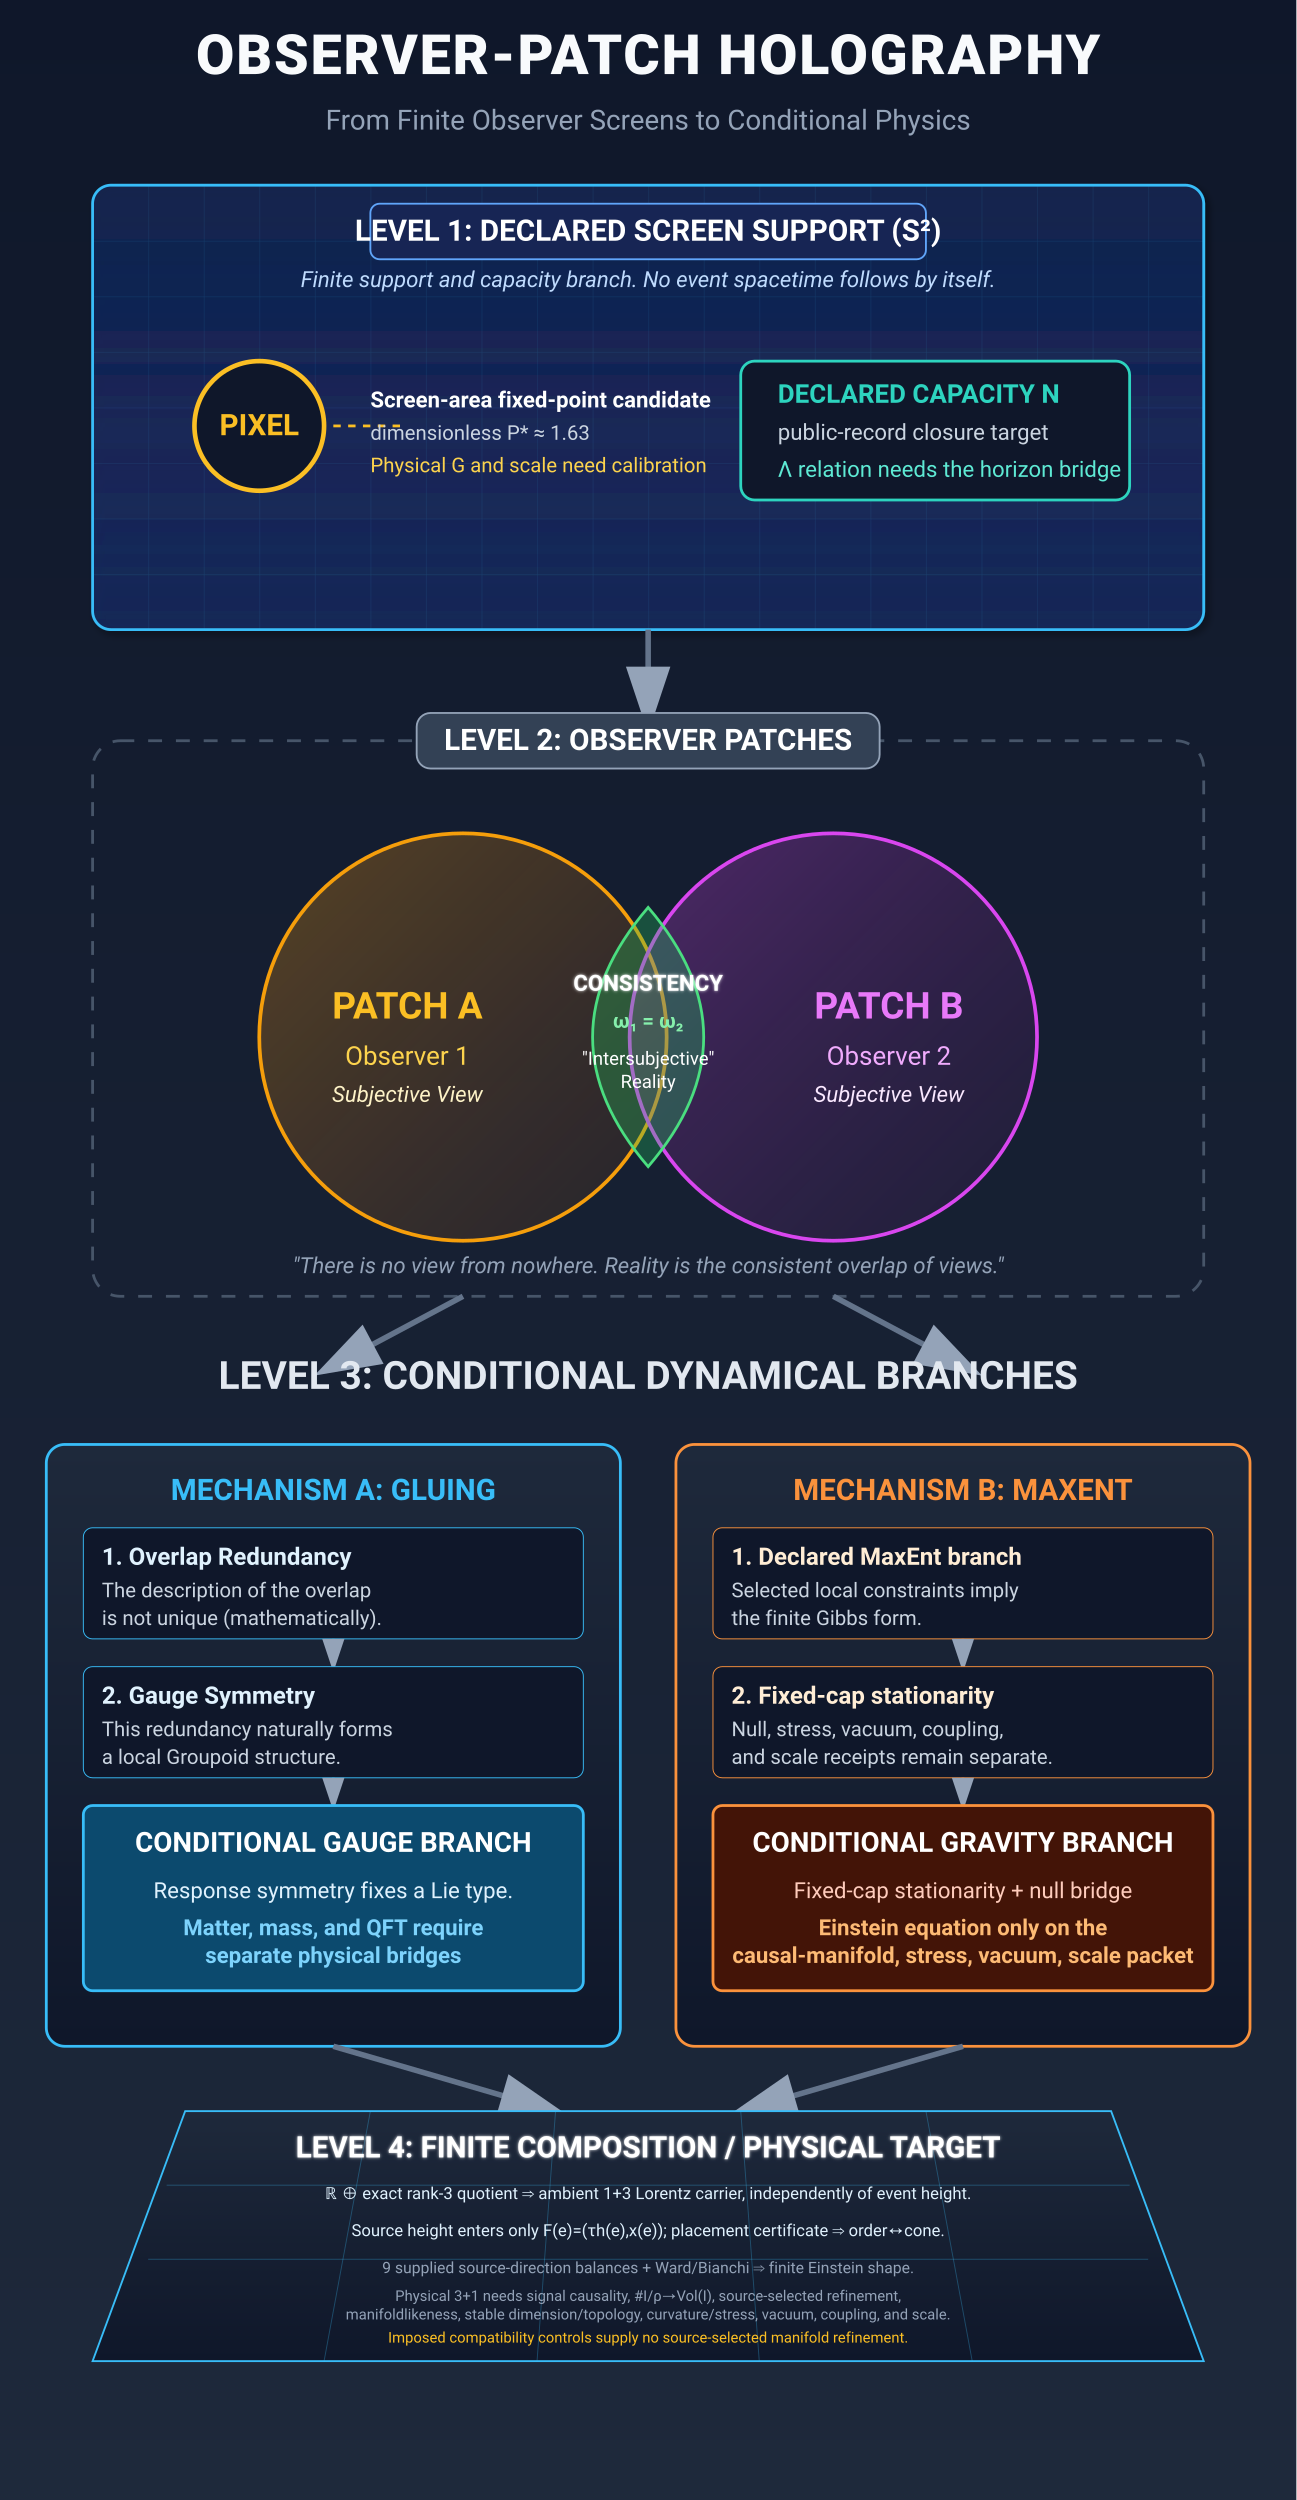
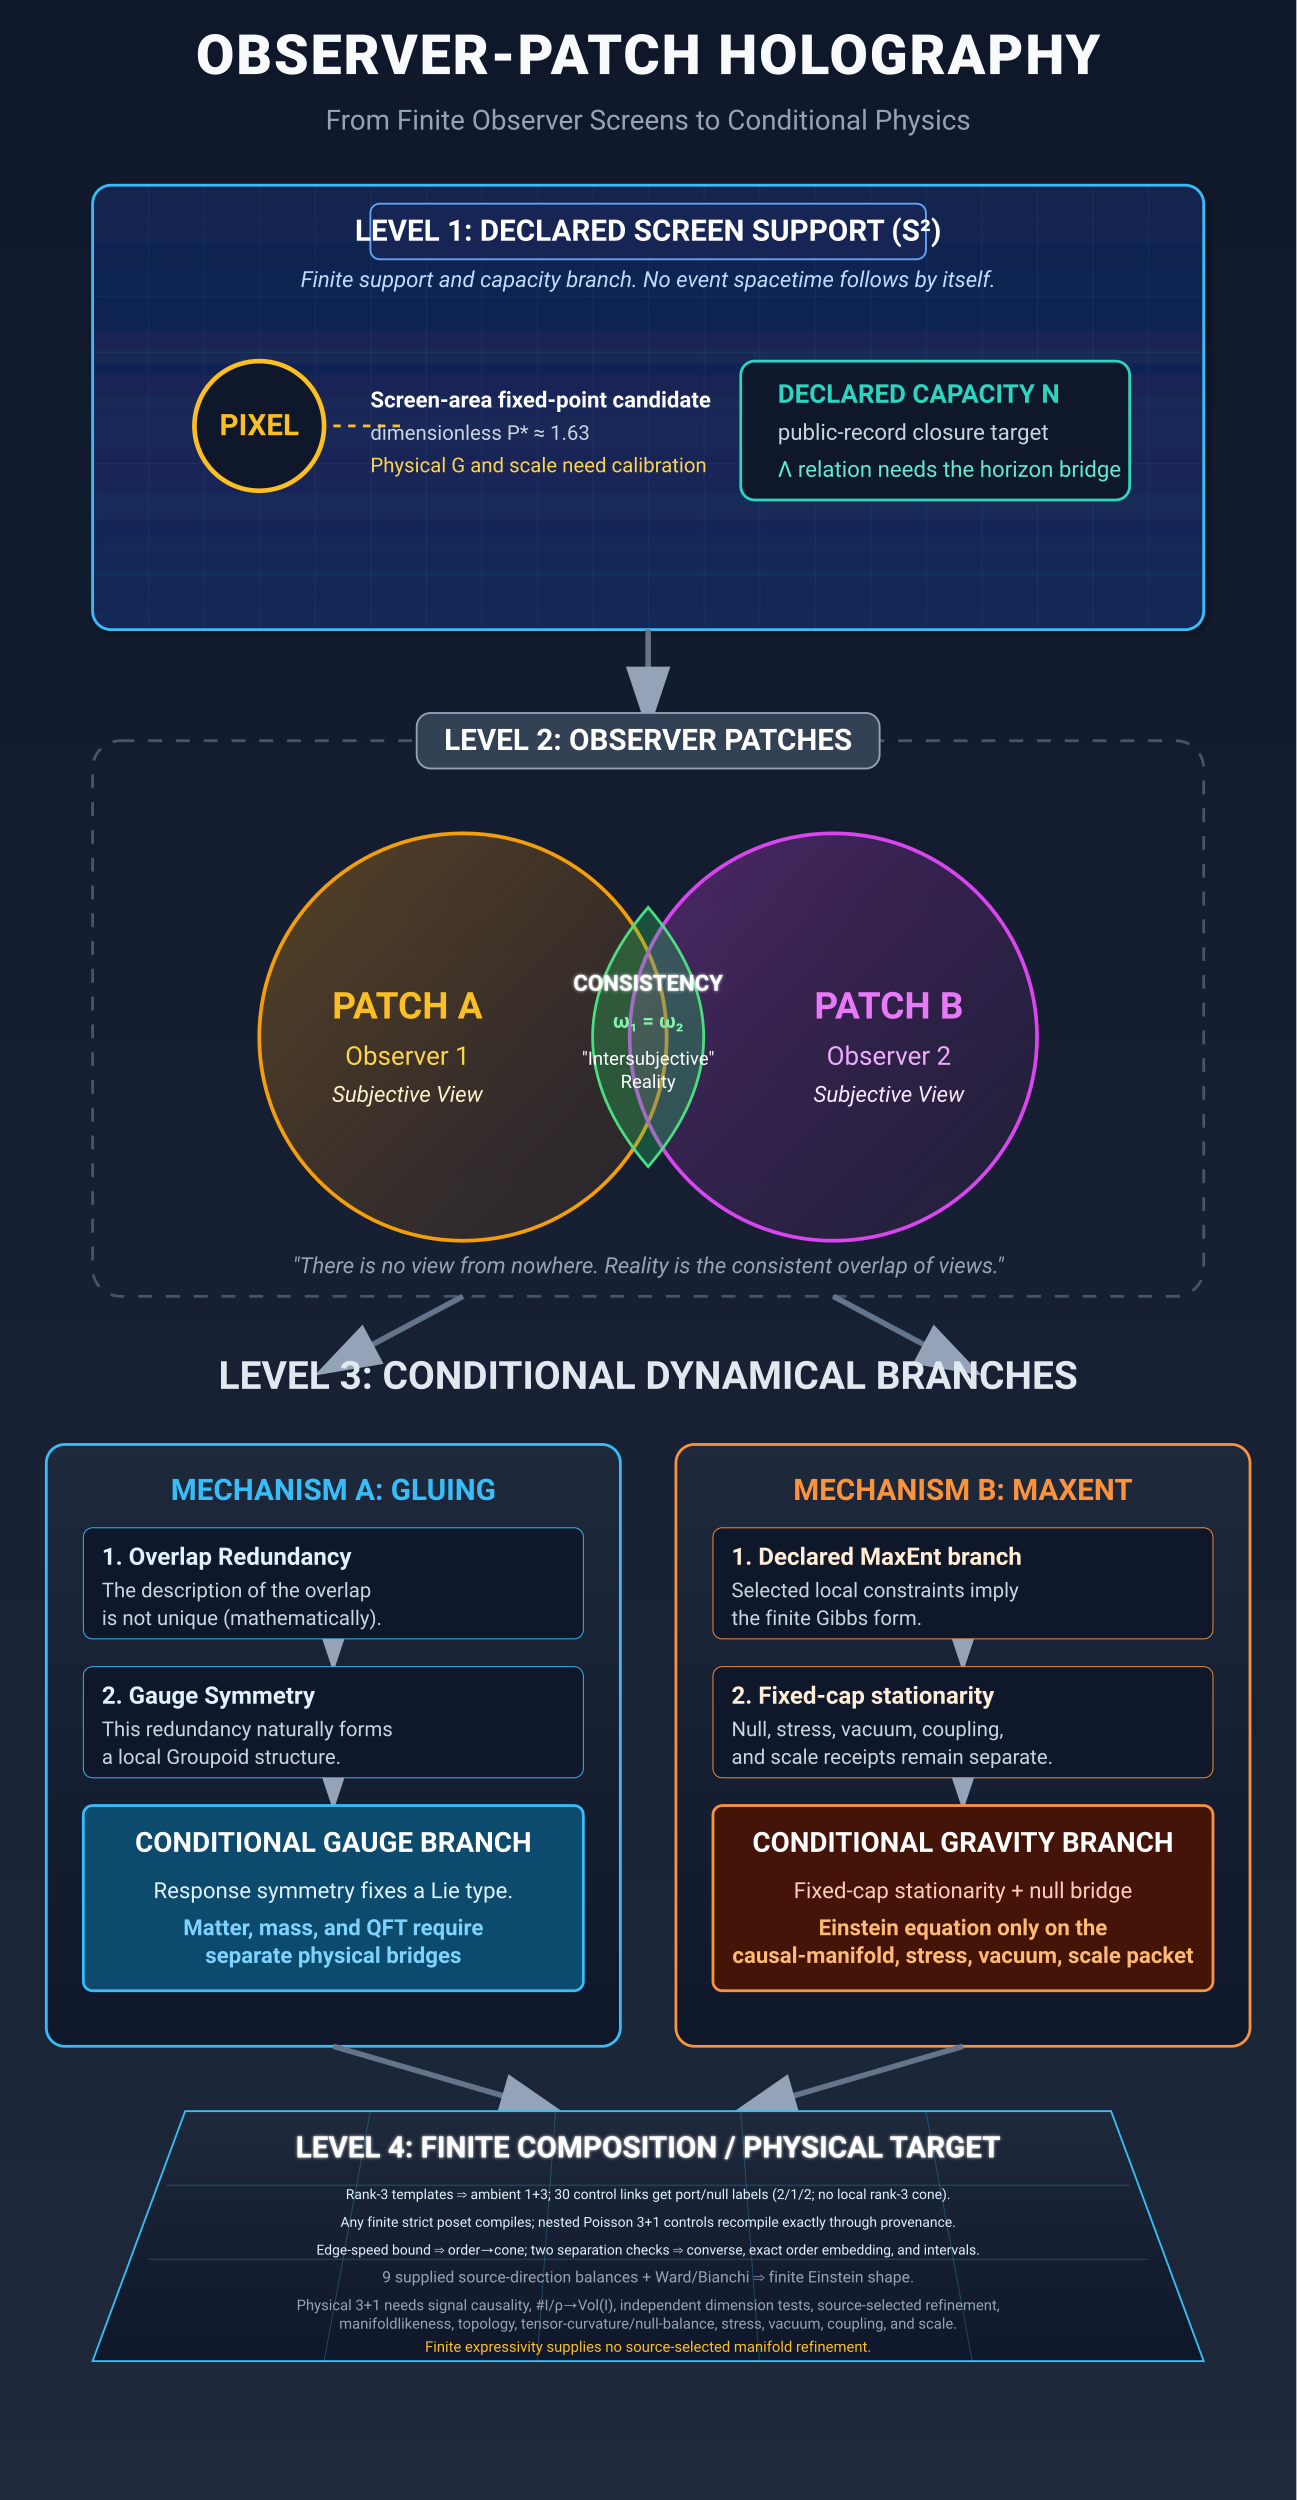
<svg xmlns="http://www.w3.org/2000/svg" width="1400" height="2700" viewBox="0 0 1400 2700" font-family="'Segoe UI', Roboto, Helvetica, Arial, sans-serif">
  <defs>
    <linearGradient id="bgGrad" x1="0%" y1="0%" x2="0%" y2="100%">
      <stop offset="0%" style="stop-color:#0f172a;stop-opacity:1" />
      <stop offset="100%" style="stop-color:#1e293b;stop-opacity:1" />
    </linearGradient>
    <linearGradient id="screenFill" x1="0%" y1="0%" x2="0%" y2="100%">
      <stop offset="0%" style="stop-color:#172554;stop-opacity:0.8" />
      <stop offset="100%" style="stop-color:#1e3a8a;stop-opacity:0.4" />
    </linearGradient>
    <linearGradient id="mechCard" x1="0%" y1="0%" x2="0%" y2="100%">
      <stop offset="0%" style="stop-color:#1e293b;stop-opacity:1" />
      <stop offset="100%" style="stop-color:#0f172a;stop-opacity:1" />
    </linearGradient>
    <linearGradient id="patchAGrad" x1="0%" y1="0%" x2="100%" y2="100%">
      <stop offset="0%" style="stop-color:#f59e0b;stop-opacity:0.3" />
      <stop offset="100%" style="stop-color:#b45309;stop-opacity:0.1" />
    </linearGradient>
    <linearGradient id="patchBGrad" x1="0%" y1="0%" x2="100%" y2="100%">
      <stop offset="0%" style="stop-color:#d946ef;stop-opacity:0.3" />
      <stop offset="100%" style="stop-color:#701a75;stop-opacity:0.1" />
    </linearGradient>
    <filter id="glow" x="-20%" y="-20%" width="140%" height="140%">
      <feGaussianBlur stdDeviation="2" result="coloredBlur" />
      <feMerge>
        <feMergeNode in="coloredBlur" />
        <feMergeNode in="SourceGraphic" />
      </feMerge>
    </filter>
    <filter id="shadow" x="-20%" y="-20%" width="140%" height="140%">
      <feGaussianBlur in="SourceAlpha" stdDeviation="4" />
      <feOffset dx="4" dy="4" result="offsetblur" />
      <feComponentTransfer>
        <feFuncA type="linear" slope="0.5" />
      </feComponentTransfer>
      <feMerge>
        <feMergeNode />
        <feMergeNode in="SourceGraphic" />
      </feMerge>
    </filter>
    <marker id="arrow" markerWidth="14" markerHeight="14" refX="10" refY="4" orient="auto" markerUnits="strokeWidth">
      <path d="M0,0 L0,8 L12,4 z" fill="#94a3b8" />
    </marker>
    <pattern id="grid" width="60" height="60" patternUnits="userSpaceOnUse">
      <path d="M 60 0 L 0 0 0 60" fill="none" stroke="#38bdf8" stroke-width="1" stroke-opacity="0.15" />
    </pattern>
  </defs>
  <rect width="100%" height="100%" fill="url(#bgGrad)" />
  <text x="700" y="80" text-anchor="middle" font-size="60" font-weight="900" fill="#f8fafc" letter-spacing="2">OBSERVER-PATCH HOLOGRAPHY</text>
  <text x="700" y="140" text-anchor="middle" font-size="30" fill="#94a3b8">From Finite Observer Screens to Conditional Physics</text>
  <g id="Level1" transform="translate(100, 200)">
    <rect width="1200" height="480" rx="20" fill="url(#screenFill)" stroke="#38bdf8" stroke-width="3" filter="url(#shadow)" />
    <rect width="1200" height="480" rx="20" fill="url(#grid)" />
    <rect x="300" y="20" width="600" height="60" rx="10" fill="#172554" stroke="#60a5fa" stroke-width="2" />
    <text x="600" y="60" text-anchor="middle" font-size="32" font-weight="bold" fill="#ffffff">LEVEL 1: DECLARED SCREEN SUPPORT (S²)</text>
    <text x="600" y="110" text-anchor="middle" font-size="24" fill="#bfdbfe" font-style="italic">Finite support and capacity branch. No event spacetime follows by itself.</text>
    <g transform="translate(100, 180)">
      <circle cx="80" cy="80" r="70" fill="#0f172a" stroke="#fbbf24" stroke-width="5" />
      <text x="80" y="90" text-anchor="middle" font-size="32" font-weight="bold" fill="#fbbf24">PIXEL</text>
      <line x1="160" y1="80" x2="240" y2="80" stroke="#fbbf24" stroke-width="3" stroke-dasharray="8,8" />
      <text x="200" y="60" font-size="24" font-weight="bold" fill="#ffffff">Screen-area fixed-point candidate</text>
      <text x="200" y="95" font-size="22" fill="#cbd5e1">dimensionless P* ≈ 1.63</text>
      <text x="200" y="130" font-size="22" fill="#fcd34d">Physical G and scale need calibration</text>
    </g>
    <g transform="translate(700, 180)">
      <rect x="0" y="10" width="420" height="150" rx="15" fill="#0f172a" stroke="#2dd4bf" stroke-width="3" />
      <text x="40" y="55" font-size="28" font-weight="bold" fill="#2dd4bf">DECLARED CAPACITY N</text>
      <text x="40" y="95" font-size="24" fill="#cbd5e1">public-record closure target</text>
      <text x="40" y="135" font-size="24" fill="#5eead4">Λ relation needs the horizon bridge</text>
    </g>
  </g>
  <line x1="700" y1="680" x2="700" y2="780" stroke="#64748b" stroke-width="6" marker-end="url(#arrow)" />
  <g id="Level2" transform="translate(100, 800)">
    <rect width="1200" height="600" rx="30" fill="none" stroke="#475569" stroke-width="3" stroke-dasharray="15,15" />
    <rect x="350" y="-30" width="500" height="60" rx="15" fill="#334155" stroke="#94a3b8" stroke-width="2" />
    <text x="600" y="10" text-anchor="middle" font-size="32" font-weight="bold" fill="#ffffff">LEVEL 2: OBSERVER PATCHES</text>
    <g transform="translate(200, 120)">
      <circle cx="200" cy="200" r="220" fill="url(#patchAGrad)" stroke="#f59e0b" stroke-width="4" />
      <circle cx="600" cy="200" r="220" fill="url(#patchBGrad)" stroke="#d946ef" stroke-width="4" />
      <text x="140" y="180" text-anchor="middle" font-size="40" font-weight="bold" fill="#fbbf24">PATCH A</text>
      <text x="140" y="230" text-anchor="middle" font-size="28" fill="#fcd34d">Observer 1</text>
      <text x="140" y="270" text-anchor="middle" font-size="24" fill="#fef3c7" font-style="italic">Subjective View</text>
      <text x="660" y="180" text-anchor="middle" font-size="40" font-weight="bold" fill="#e879f9">PATCH B</text>
      <text x="660" y="230" text-anchor="middle" font-size="28" fill="#f0abfc">Observer 2</text>
      <text x="660" y="270" text-anchor="middle" font-size="24" fill="#fae8ff" font-style="italic">Subjective View</text>
      <path d="M 400 60 Q 520 200 400 340 Q 280 200 400 60 Z" fill="#22c55e" stroke="#4ade80" stroke-width="3" fill-opacity="0.3" />
      <text x="400" y="150" text-anchor="middle" font-size="24" font-weight="bold" fill="#ffffff" filter="url(#glow)">CONSISTENCY</text>
      <text x="400" y="190" text-anchor="middle" font-size="22" font-weight="bold" fill="#86efac">ω₁ = ω₂</text>
      <text x="400" y="230" text-anchor="middle" font-size="20" fill="#ffffff">"Intersubjective"</text>
      <text x="400" y="255" text-anchor="middle" font-size="20" fill="#ffffff">Reality</text>
    </g>
    <text x="600" y="575" text-anchor="middle" font-size="24" font-style="italic" fill="#94a3b8">"There is no view from nowhere. Reality is the consistent overlap of views."</text>
  </g>
  <line x1="500" y1="1400" x2="350" y2="1480" stroke="#64748b" stroke-width="6" marker-end="url(#arrow)" />
  <line x1="900" y1="1400" x2="1050" y2="1480" stroke="#64748b" stroke-width="6" marker-end="url(#arrow)" />
  <g id="Level3" transform="translate(0, 1500)">
    <text x="700" y="0" text-anchor="middle" font-size="42" font-weight="bold" fill="#e2e8f0">LEVEL 3: CONDITIONAL DYNAMICAL BRANCHES</text>
    <g transform="translate(50, 60)">
      <rect width="620" height="650" rx="20" fill="url(#mechCard)" stroke="#38bdf8" stroke-width="3" />
      <text x="310" y="60" text-anchor="middle" font-size="32" font-weight="bold" fill="#38bdf8">MECHANISM A: GLUING</text>
      <rect x="40" y="90" width="540" height="120" rx="10" fill="#0f172a" stroke="#38bdf8" stroke-width="1" />
      <text x="60" y="130" font-size="26" font-weight="bold" fill="#e0f2fe">1. Overlap Redundancy</text>
      <text x="60" y="165" font-size="22" fill="#cbd5e1">The description of the overlap</text>
      <text x="60" y="195" font-size="22" fill="#cbd5e1">is not unique (mathematically).</text>
      <line x1="310" y1="210" x2="310" y2="240" stroke="#38bdf8" stroke-width="3" marker-end="url(#arrow)" />
      <rect x="40" y="240" width="540" height="120" rx="10" fill="#0f172a" stroke="#38bdf8" stroke-width="1" />
      <text x="60" y="280" font-size="26" font-weight="bold" fill="#e0f2fe">2. Gauge Symmetry</text>
      <text x="60" y="315" font-size="22" fill="#cbd5e1">This redundancy naturally forms</text>
      <text x="60" y="345" font-size="22" fill="#cbd5e1">a local Groupoid structure.</text>
      <line x1="310" y1="360" x2="310" y2="390" stroke="#38bdf8" stroke-width="3" marker-end="url(#arrow)" />
      <rect x="40" y="390" width="540" height="200" rx="10" fill="#0c4a6e" stroke="#38bdf8" stroke-width="3" />
      <text x="310" y="440" text-anchor="middle" font-size="30" font-weight="bold" fill="#ffffff">CONDITIONAL GAUGE BRANCH</text>
      <text x="310" y="490" text-anchor="middle" font-size="24" fill="#e0f2fe">Response symmetry fixes a Lie type.</text>
      <text x="310" y="530" text-anchor="middle" font-size="24" fill="#7dd3fc" font-weight="bold">Matter, mass, and QFT require</text>
      <text x="310" y="560" text-anchor="middle" font-size="24" fill="#7dd3fc" font-weight="bold">separate physical bridges</text>
    </g>
    <g transform="translate(730, 60)">
      <rect width="620" height="650" rx="20" fill="url(#mechCard)" stroke="#fb923c" stroke-width="3" />
      <text x="310" y="60" text-anchor="middle" font-size="32" font-weight="bold" fill="#fb923c">MECHANISM B: MAXENT</text>
      <rect x="40" y="90" width="540" height="120" rx="10" fill="#0f172a" stroke="#fb923c" stroke-width="1" />
      <text x="60" y="130" font-size="26" font-weight="bold" fill="#ffedd5">1. Declared MaxEnt branch</text>
      <text x="60" y="165" font-size="22" fill="#cbd5e1">Selected local constraints imply</text>
      <text x="60" y="195" font-size="22" fill="#cbd5e1">the finite Gibbs form.</text>
      <line x1="310" y1="210" x2="310" y2="240" stroke="#fb923c" stroke-width="3" marker-end="url(#arrow)" />
      <rect x="40" y="240" width="540" height="120" rx="10" fill="#0f172a" stroke="#fb923c" stroke-width="1" />
      <text x="60" y="280" font-size="26" font-weight="bold" fill="#ffedd5">2. Fixed-cap stationarity</text>
      <text x="60" y="315" font-size="22" fill="#cbd5e1">Null, stress, vacuum, coupling,</text>
      <text x="60" y="345" font-size="22" fill="#cbd5e1">and scale receipts remain separate.</text>
      <line x1="310" y1="360" x2="310" y2="390" stroke="#fb923c" stroke-width="3" marker-end="url(#arrow)" />
      <rect x="40" y="390" width="540" height="200" rx="10" fill="#431407" stroke="#fb923c" stroke-width="3" />
      <text x="310" y="440" text-anchor="middle" font-size="30" font-weight="bold" fill="#ffffff">CONDITIONAL GRAVITY BRANCH</text>
      <text x="310" y="490" text-anchor="middle" font-size="24" fill="#ffccbc">Fixed-cap stationarity + null bridge</text>
      <text x="310" y="530" text-anchor="middle" font-size="24" fill="#fdba74" font-weight="bold">Einstein equation only on the</text>
      <text x="310" y="560" text-anchor="middle" font-size="24" fill="#fdba74" font-weight="bold">causal-manifold, stress, vacuum, scale packet</text>
    </g>
  </g>
  <line x1="360" y1="2210" x2="600" y2="2280" stroke="#64748b" stroke-width="6" marker-end="url(#arrow)" />
  <line x1="1040" y1="2210" x2="800" y2="2280" stroke="#64748b" stroke-width="6" marker-end="url(#arrow)" />
  <g id="Level4" transform="translate(100, 2280)">
    <path d="M 100 0 L 1100 0 L 1200 270 L 0 270 Z" fill="url(#mechCard)" stroke="#38bdf8" stroke-width="2" />
    <line x1="300" y1="0" x2="250" y2="270" stroke="#38bdf8" stroke-width="1" opacity="0.3" />
    <line x1="500" y1="0" x2="480" y2="270" stroke="#38bdf8" stroke-width="1" opacity="0.3" />
    <line x1="700" y1="0" x2="720" y2="270" stroke="#38bdf8" stroke-width="1" opacity="0.3" />
    <line x1="900" y1="0" x2="950" y2="270" stroke="#38bdf8" stroke-width="1" opacity="0.3" />
    <line x1="80" y1="80" x2="1120" y2="80" stroke="#38bdf8" stroke-width="1" opacity="0.3" />
    <line x1="60" y1="160" x2="1140" y2="160" stroke="#38bdf8" stroke-width="1" opacity="0.3" />
    <text x="600" y="50" text-anchor="middle" font-size="32" font-weight="bold" fill="#ffffff" filter="url(#glow)">LEVEL 4: FINITE COMPOSITION / PHYSICAL TARGET</text>
-     <text x="600" y="95" text-anchor="middle" font-size="18" fill="#e0f2fe">ℝ ⊕ exact rank-3 quotient ⇒ ambient 1+3 Lorentz carrier, independently of event height.</text>
-     <text x="600" y="135" text-anchor="middle" font-size="18" fill="#e0f2fe">Source height enters only F(e)=(τh(e),x(e)); placement certificate ⇒ order↔cone.</text>
-     <text x="600" y="175" text-anchor="middle" font-size="17" fill="#94a3b8">9 supplied source-direction balances + Ward/Bianchi ⇒ finite Einstein shape.</text>
-     <text x="600" y="205" text-anchor="middle" font-size="16" fill="#94a3b8">Physical 3+1 needs signal causality, #I/ρ→Vol(I), source-selected refinement,</text>
-     <text x="600" y="225" text-anchor="middle" font-size="16" fill="#94a3b8">manifoldlikeness, stable dimension/topology, curvature/stress, vacuum, coupling, and scale.</text>
-     <text x="600" y="250" text-anchor="middle" font-size="16" fill="#fbbf24">Imposed compatibility controls supply no source-selected manifold refinement.</text>
+     <text x="600" y="95" text-anchor="middle" font-size="15" fill="#e0f2fe">Rank-3 templates ⇒ ambient 1+3; 30 control links get port/null labels (2/1/2; no local rank-3 cone).</text>
+     <text x="600" y="125" text-anchor="middle" font-size="15" fill="#e0f2fe">Any finite strict poset compiles; nested Poisson 3+1 controls recompile exactly through provenance.</text>
+     <text x="600" y="155" text-anchor="middle" font-size="15" fill="#e0f2fe">Edge-speed bound ⇒ order→cone; two separation checks ⇒ converse, exact order embedding, and intervals.</text>
+     <text x="600" y="185" text-anchor="middle" font-size="17" fill="#94a3b8">9 supplied source-direction balances + Ward/Bianchi ⇒ finite Einstein shape.</text>
+     <text x="600" y="215" text-anchor="middle" font-size="16" fill="#94a3b8">Physical 3+1 needs signal causality, #I/ρ→Vol(I), independent dimension tests, source-selected refinement,</text>
+     <text x="600" y="235" text-anchor="middle" font-size="16" fill="#94a3b8">manifoldlikeness, topology, tensor-curvature/null-balance, stress, vacuum, coupling, and scale.</text>
+     <text x="600" y="260" text-anchor="middle" font-size="16" fill="#fbbf24">Finite expressivity supplies no source-selected manifold refinement.</text>
  </g>
</svg>
